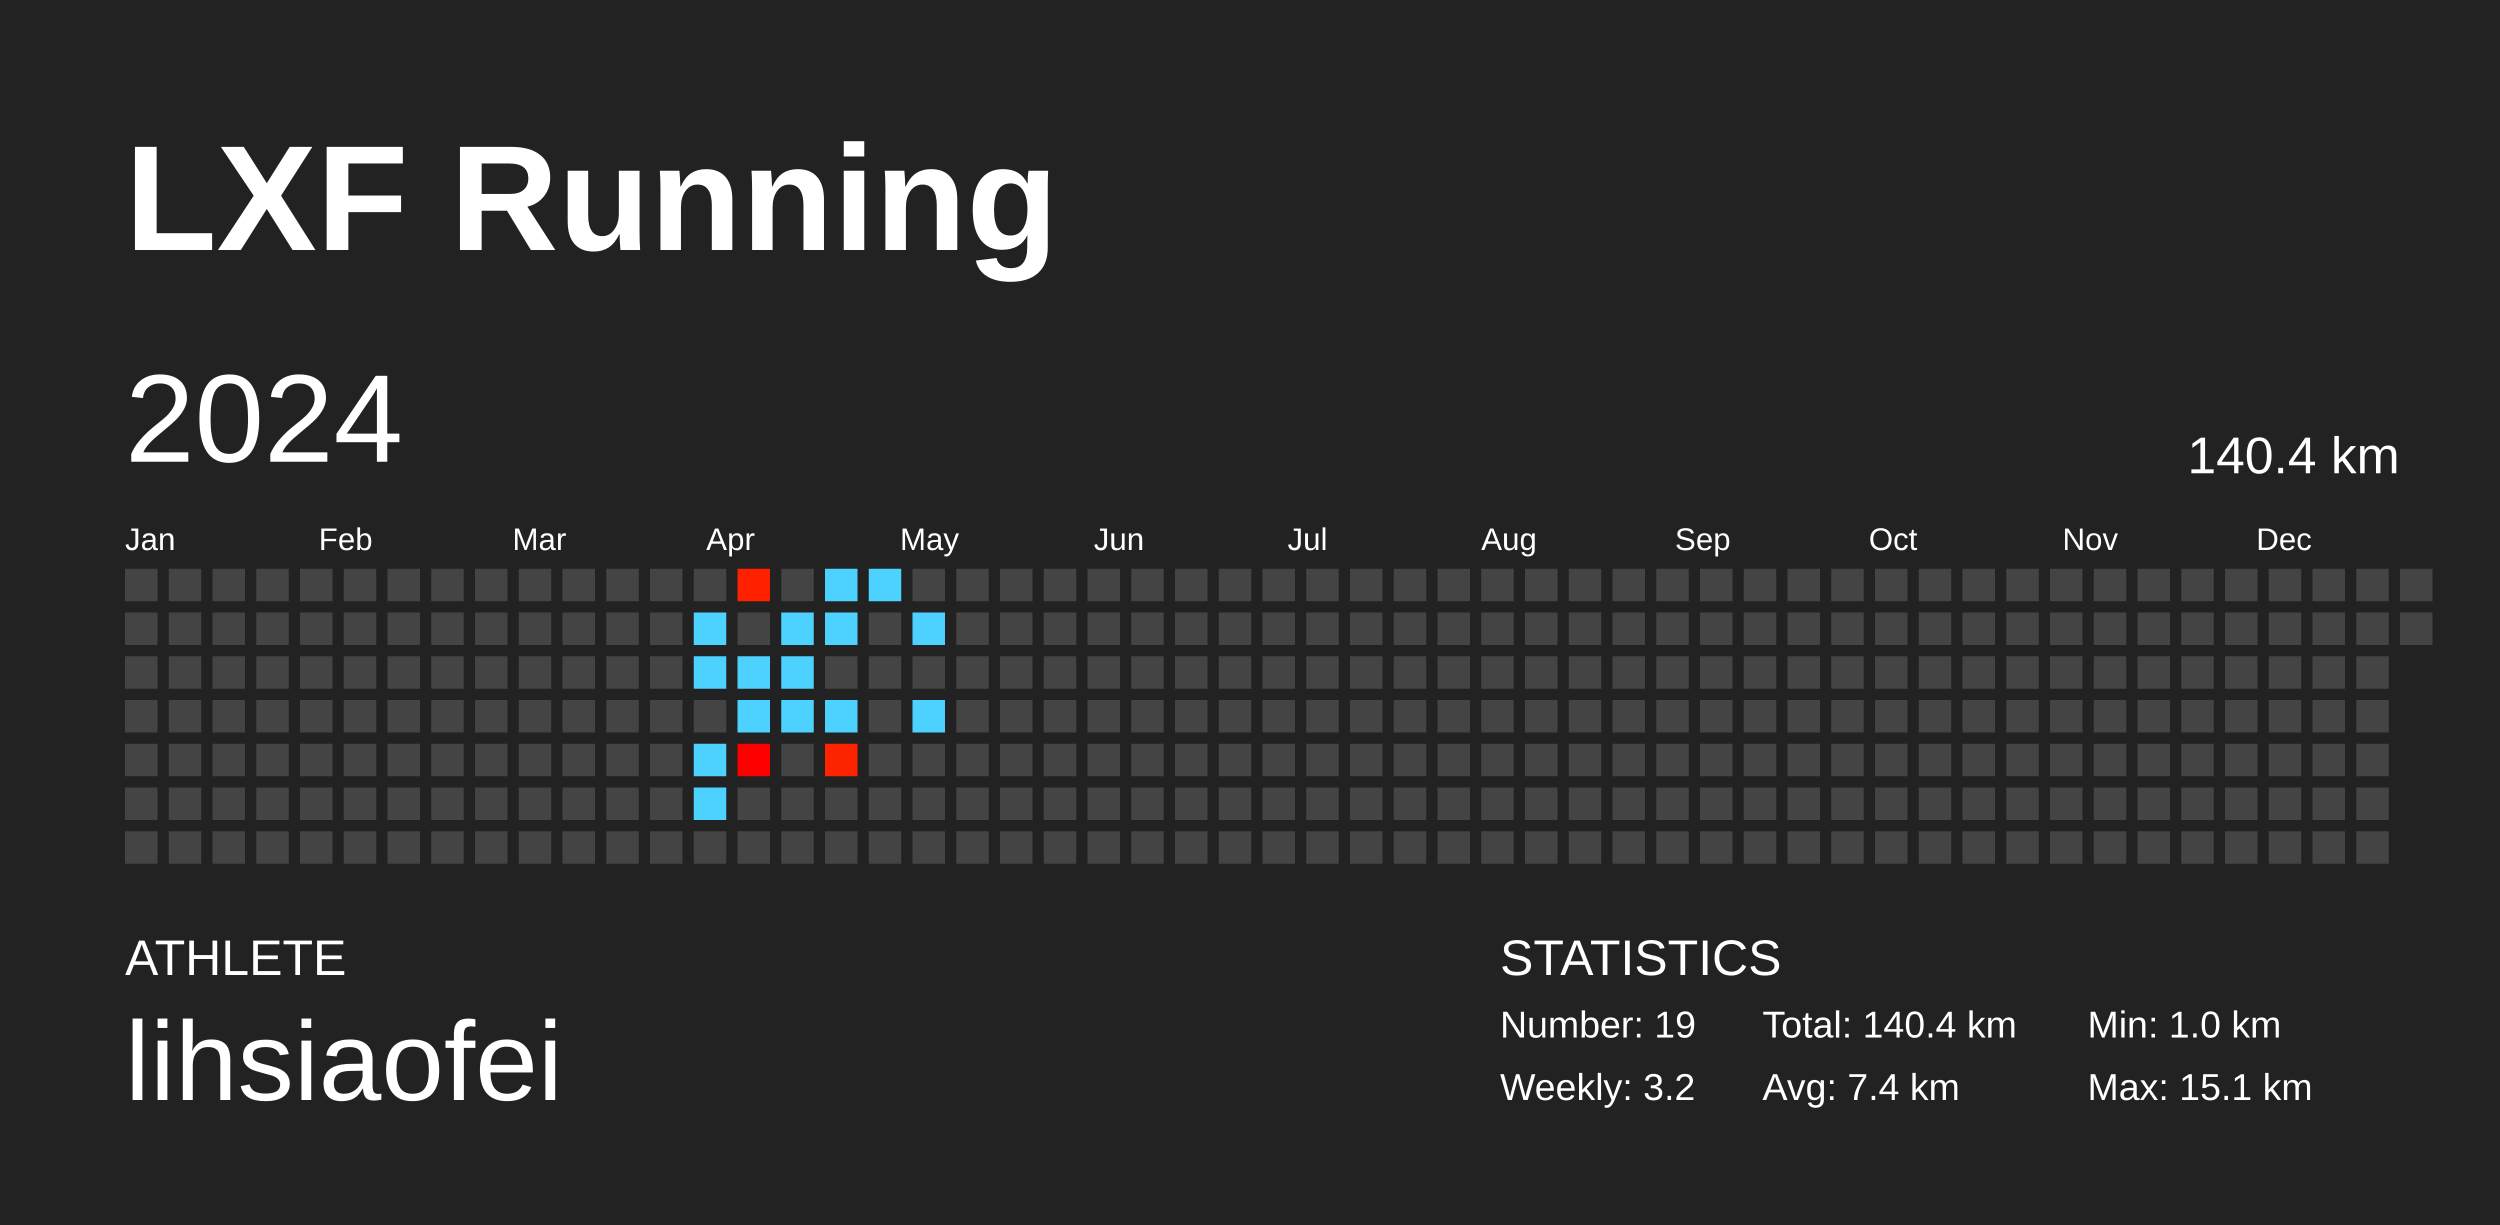
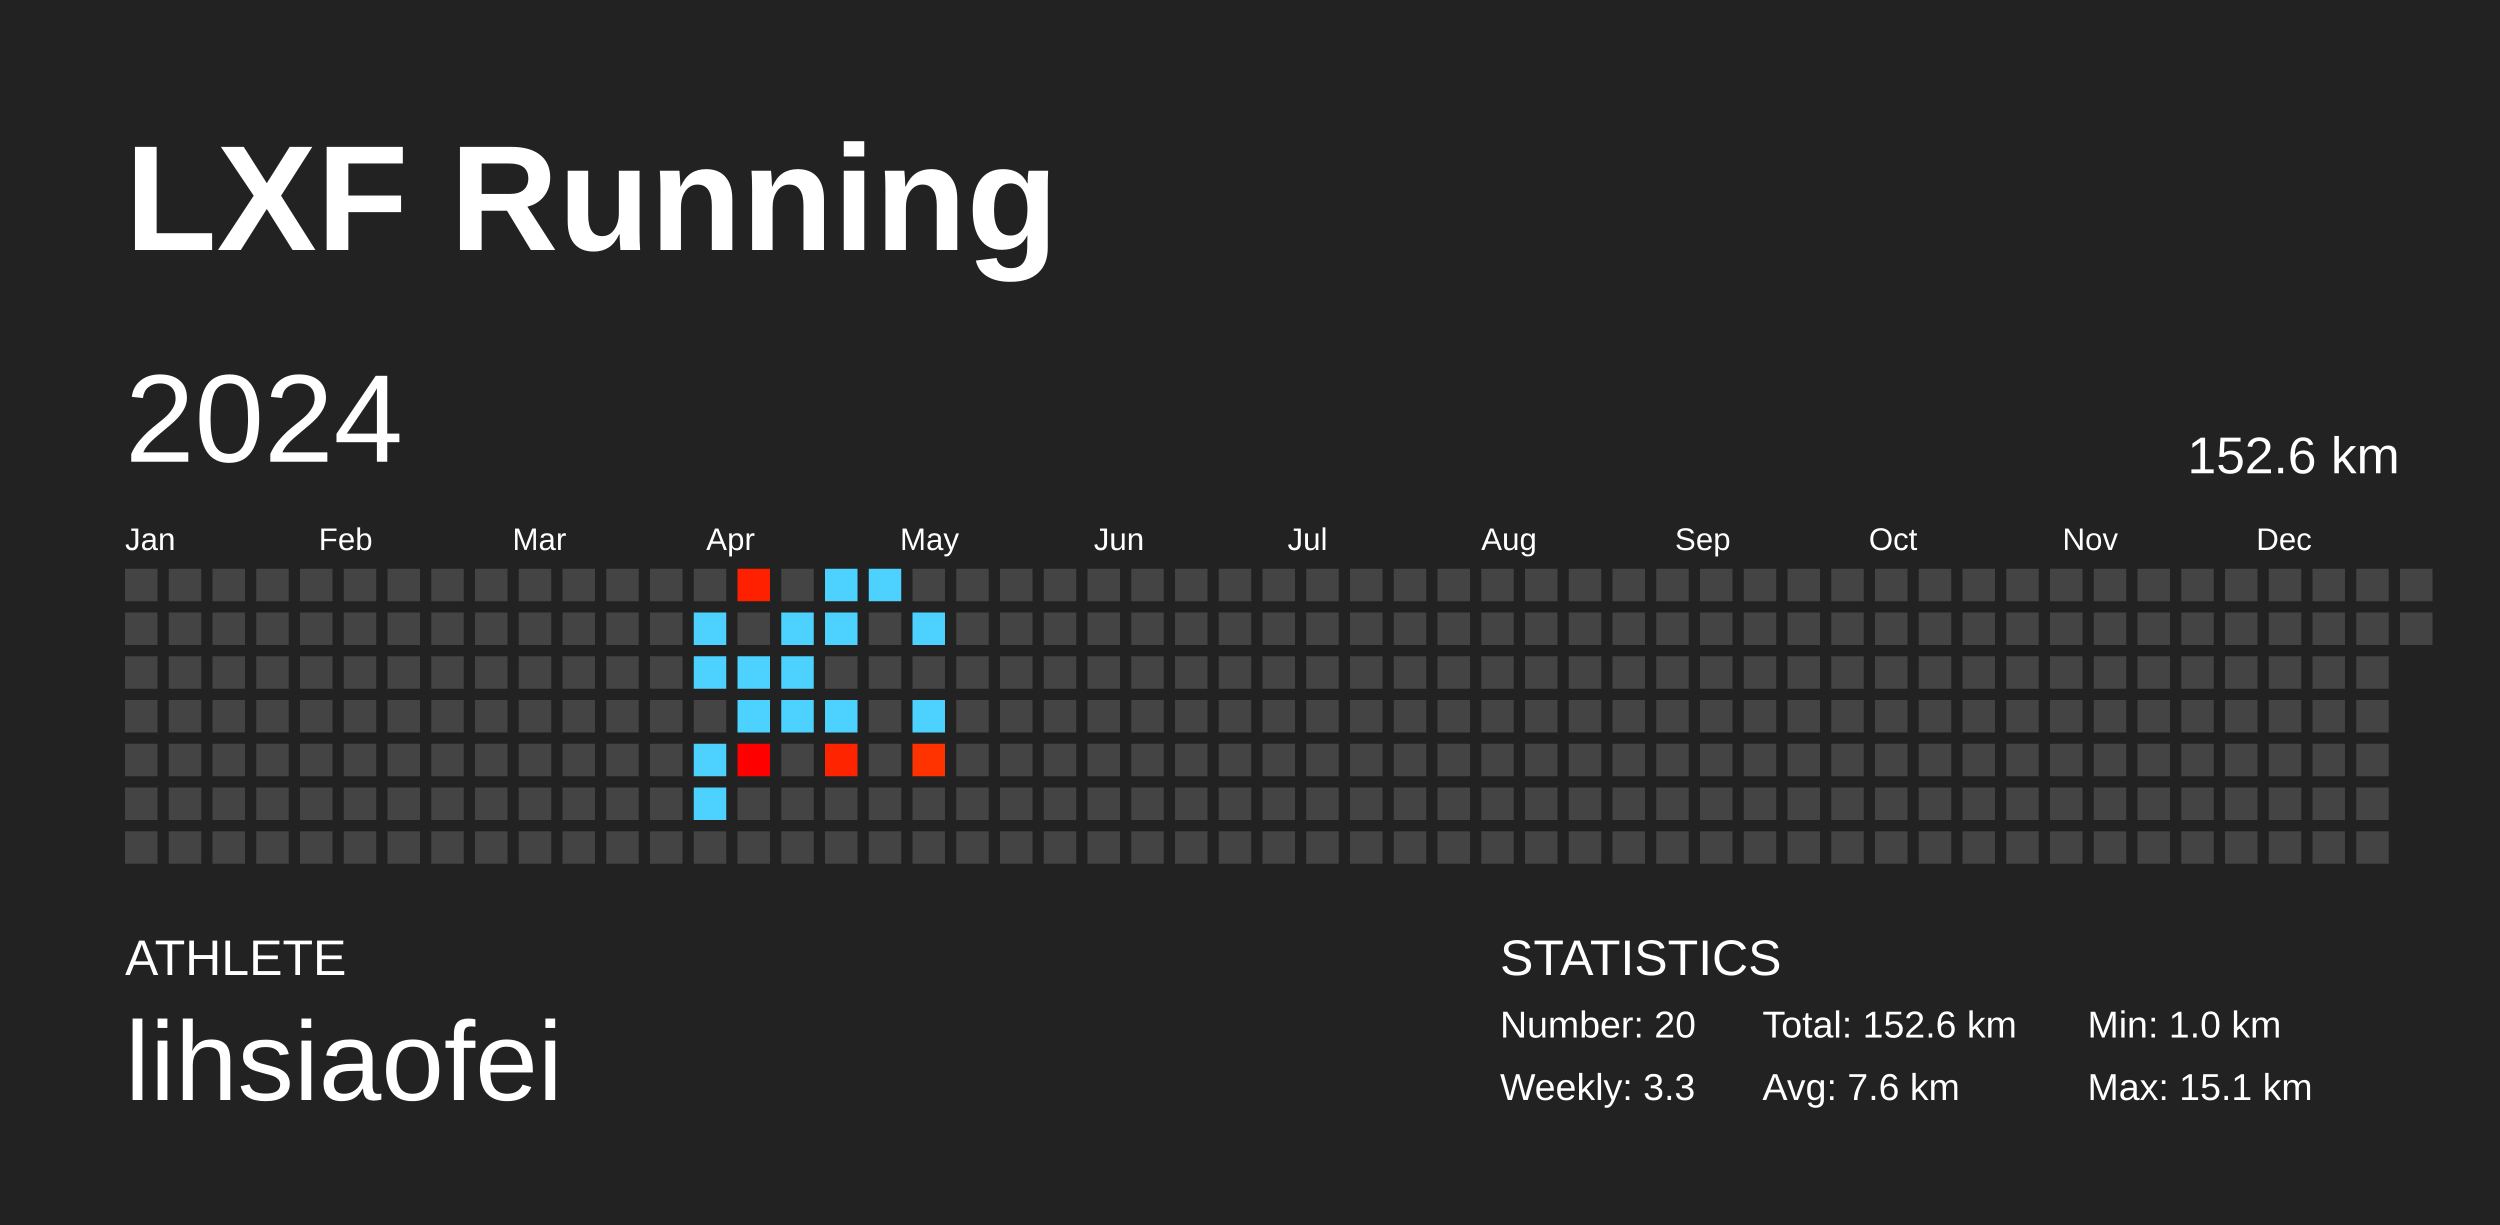
<svg xmlns="http://www.w3.org/2000/svg" baseProfile="full" height="98mm" version="1.1" viewBox="0,0,200,98" width="200mm">
  <defs />
  <rect fill="#222222" height="98" width="200" x="0" y="0" />
  <text fill="#FFFFFF" style="font-size:12px; font-family:Arial; font-weight:bold;" x="10" y="20">LXF Running</text>
  <text fill="#FFFFFF" style="font-size:4px; font-family:Arial" x="10" y="78">ATHLETE</text>
  <text fill="#FFFFFF" style="font-size:9px; font-family:Arial" x="10" y="88">lihsiaofei</text>
  <text fill="#FFFFFF" style="font-size:4px; font-family:Arial" x="120" y="78">STATISTICS</text>
-   <text fill="#FFFFFF" style="font-size:3px; font-family:Arial" x="120" y="83">Number: 19</text>
-   <text fill="#FFFFFF" style="font-size:3px; font-family:Arial" x="120" y="88">Weekly: 3.2</text>
-   <text fill="#FFFFFF" style="font-size:3px; font-family:Arial" x="141" y="83">Total: 140.4 km</text>
-   <text fill="#FFFFFF" style="font-size:3px; font-family:Arial" x="141" y="88">Avg: 7.4 km</text>
+   <text fill="#FFFFFF" style="font-size:3px; font-family:Arial" x="120" y="83">Number: 20</text>
+   <text fill="#FFFFFF" style="font-size:3px; font-family:Arial" x="120" y="88">Weekly: 3.3</text>
+   <text fill="#FFFFFF" style="font-size:3px; font-family:Arial" x="141" y="83">Total: 152.6 km</text>
+   <text fill="#FFFFFF" style="font-size:3px; font-family:Arial" x="141" y="88">Avg: 7.6 km</text>
  <text fill="#FFFFFF" style="font-size:3px; font-family:Arial" x="167" y="83">Min: 1.0 km</text>
  <text fill="#FFFFFF" style="font-size:3px; font-family:Arial" x="167" y="88">Max: 15.1 km</text>
  <text dominant-baseline="hanging" fill="#FFFFFF" style="font-size:10.0px; font-family:Arial;" x="10" y="30">2024</text>
-   <text dominant-baseline="hanging" fill="#FFFFFF" style="font-size:4.125px; font-family:Arial;" x="175" y="35">140.4 km</text>
+   <text dominant-baseline="hanging" fill="#FFFFFF" style="font-size:4.125px; font-family:Arial;" x="175" y="35">152.6 km</text>
  <text fill="#FFFFFF" style="font-size:2.5px; font-family:Arial" x="10.0" y="44">Jan</text>
  <text fill="#FFFFFF" style="font-size:2.5px; font-family:Arial" x="25.5" y="44">Feb</text>
  <text fill="#FFFFFF" style="font-size:2.5px; font-family:Arial" x="41.0" y="44">Mar</text>
  <text fill="#FFFFFF" style="font-size:2.5px; font-family:Arial" x="56.5" y="44">Apr</text>
  <text fill="#FFFFFF" style="font-size:2.5px; font-family:Arial" x="72.0" y="44">May</text>
  <text fill="#FFFFFF" style="font-size:2.5px; font-family:Arial" x="87.5" y="44">Jun</text>
  <text fill="#FFFFFF" style="font-size:2.5px; font-family:Arial" x="103.0" y="44">Jul</text>
  <text fill="#FFFFFF" style="font-size:2.5px; font-family:Arial" x="118.5" y="44">Aug</text>
  <text fill="#FFFFFF" style="font-size:2.5px; font-family:Arial" x="134.0" y="44">Sep</text>
  <text fill="#FFFFFF" style="font-size:2.5px; font-family:Arial" x="149.5" y="44">Oct</text>
  <text fill="#FFFFFF" style="font-size:2.5px; font-family:Arial" x="165.0" y="44">Nov</text>
  <text fill="#FFFFFF" style="font-size:2.5px; font-family:Arial" x="180.5" y="44">Dec</text>
  <rect fill="#444444" height="2.6" width="2.6" x="10.0" y="45.5" />
  <rect fill="#444444" height="2.6" width="2.6" x="10.0" y="49.0" />
  <rect fill="#444444" height="2.6" width="2.6" x="10.0" y="52.5" />
  <rect fill="#444444" height="2.6" width="2.6" x="10.0" y="56.0" />
  <rect fill="#444444" height="2.6" width="2.6" x="10.0" y="59.5" />
  <rect fill="#444444" height="2.6" width="2.6" x="10.0" y="63.0" />
  <rect fill="#444444" height="2.6" width="2.6" x="10.0" y="66.5" />
  <rect fill="#444444" height="2.6" width="2.6" x="13.5" y="45.5" />
  <rect fill="#444444" height="2.6" width="2.6" x="13.5" y="49.0" />
  <rect fill="#444444" height="2.6" width="2.6" x="13.5" y="52.5" />
  <rect fill="#444444" height="2.6" width="2.6" x="13.5" y="56.0" />
  <rect fill="#444444" height="2.6" width="2.6" x="13.5" y="59.5" />
  <rect fill="#444444" height="2.6" width="2.6" x="13.5" y="63.0" />
  <rect fill="#444444" height="2.6" width="2.6" x="13.5" y="66.5" />
  <rect fill="#444444" height="2.6" width="2.6" x="17.0" y="45.5" />
  <rect fill="#444444" height="2.6" width="2.6" x="17.0" y="49.0" />
  <rect fill="#444444" height="2.6" width="2.6" x="17.0" y="52.5" />
  <rect fill="#444444" height="2.6" width="2.6" x="17.0" y="56.0" />
  <rect fill="#444444" height="2.6" width="2.6" x="17.0" y="59.5" />
  <rect fill="#444444" height="2.6" width="2.6" x="17.0" y="63.0" />
  <rect fill="#444444" height="2.6" width="2.6" x="17.0" y="66.5" />
  <rect fill="#444444" height="2.6" width="2.6" x="20.5" y="45.5" />
  <rect fill="#444444" height="2.6" width="2.6" x="20.5" y="49.0" />
  <rect fill="#444444" height="2.6" width="2.6" x="20.5" y="52.5" />
  <rect fill="#444444" height="2.6" width="2.6" x="20.5" y="56.0" />
  <rect fill="#444444" height="2.6" width="2.6" x="20.5" y="59.5" />
  <rect fill="#444444" height="2.6" width="2.6" x="20.5" y="63.0" />
  <rect fill="#444444" height="2.6" width="2.6" x="20.5" y="66.5" />
  <rect fill="#444444" height="2.6" width="2.6" x="24.0" y="45.5" />
  <rect fill="#444444" height="2.6" width="2.6" x="24.0" y="49.0" />
  <rect fill="#444444" height="2.6" width="2.6" x="24.0" y="52.5" />
  <rect fill="#444444" height="2.6" width="2.6" x="24.0" y="56.0" />
  <rect fill="#444444" height="2.6" width="2.6" x="24.0" y="59.5" />
  <rect fill="#444444" height="2.6" width="2.6" x="24.0" y="63.0" />
  <rect fill="#444444" height="2.6" width="2.6" x="24.0" y="66.5" />
  <rect fill="#444444" height="2.6" width="2.6" x="27.5" y="45.5" />
  <rect fill="#444444" height="2.6" width="2.6" x="27.5" y="49.0" />
  <rect fill="#444444" height="2.6" width="2.6" x="27.5" y="52.5" />
  <rect fill="#444444" height="2.6" width="2.6" x="27.5" y="56.0" />
  <rect fill="#444444" height="2.6" width="2.6" x="27.5" y="59.5" />
  <rect fill="#444444" height="2.6" width="2.6" x="27.5" y="63.0" />
  <rect fill="#444444" height="2.6" width="2.6" x="27.5" y="66.5" />
  <rect fill="#444444" height="2.6" width="2.6" x="31.0" y="45.5" />
  <rect fill="#444444" height="2.6" width="2.6" x="31.0" y="49.0" />
  <rect fill="#444444" height="2.6" width="2.6" x="31.0" y="52.5" />
  <rect fill="#444444" height="2.6" width="2.6" x="31.0" y="56.0" />
  <rect fill="#444444" height="2.6" width="2.6" x="31.0" y="59.5" />
  <rect fill="#444444" height="2.6" width="2.6" x="31.0" y="63.0" />
  <rect fill="#444444" height="2.6" width="2.6" x="31.0" y="66.5" />
  <rect fill="#444444" height="2.6" width="2.6" x="34.5" y="45.5" />
  <rect fill="#444444" height="2.6" width="2.6" x="34.5" y="49.0" />
  <rect fill="#444444" height="2.6" width="2.6" x="34.5" y="52.5" />
  <rect fill="#444444" height="2.6" width="2.6" x="34.5" y="56.0" />
  <rect fill="#444444" height="2.6" width="2.6" x="34.5" y="59.5" />
  <rect fill="#444444" height="2.6" width="2.6" x="34.5" y="63.0" />
  <rect fill="#444444" height="2.6" width="2.6" x="34.5" y="66.5" />
  <rect fill="#444444" height="2.6" width="2.6" x="38.0" y="45.5" />
  <rect fill="#444444" height="2.6" width="2.6" x="38.0" y="49.0" />
  <rect fill="#444444" height="2.6" width="2.6" x="38.0" y="52.5" />
  <rect fill="#444444" height="2.6" width="2.6" x="38.0" y="56.0" />
  <rect fill="#444444" height="2.6" width="2.6" x="38.0" y="59.5" />
  <rect fill="#444444" height="2.6" width="2.6" x="38.0" y="63.0" />
  <rect fill="#444444" height="2.6" width="2.6" x="38.0" y="66.5" />
  <rect fill="#444444" height="2.6" width="2.6" x="41.5" y="45.5" />
  <rect fill="#444444" height="2.6" width="2.6" x="41.5" y="49.0" />
  <rect fill="#444444" height="2.6" width="2.6" x="41.5" y="52.5" />
  <rect fill="#444444" height="2.6" width="2.6" x="41.5" y="56.0" />
  <rect fill="#444444" height="2.6" width="2.6" x="41.5" y="59.5" />
  <rect fill="#444444" height="2.6" width="2.6" x="41.5" y="63.0" />
  <rect fill="#444444" height="2.6" width="2.6" x="41.5" y="66.5" />
  <rect fill="#444444" height="2.6" width="2.6" x="45.0" y="45.5" />
  <rect fill="#444444" height="2.6" width="2.6" x="45.0" y="49.0" />
  <rect fill="#444444" height="2.6" width="2.6" x="45.0" y="52.5" />
  <rect fill="#444444" height="2.6" width="2.6" x="45.0" y="56.0" />
  <rect fill="#444444" height="2.6" width="2.6" x="45.0" y="59.5" />
  <rect fill="#444444" height="2.6" width="2.6" x="45.0" y="63.0" />
  <rect fill="#444444" height="2.6" width="2.6" x="45.0" y="66.5" />
  <rect fill="#444444" height="2.6" width="2.6" x="48.5" y="45.5" />
  <rect fill="#444444" height="2.6" width="2.6" x="48.5" y="49.0" />
  <rect fill="#444444" height="2.6" width="2.6" x="48.5" y="52.5" />
  <rect fill="#444444" height="2.6" width="2.6" x="48.5" y="56.0" />
  <rect fill="#444444" height="2.6" width="2.6" x="48.5" y="59.5" />
  <rect fill="#444444" height="2.6" width="2.6" x="48.5" y="63.0" />
  <rect fill="#444444" height="2.6" width="2.6" x="48.5" y="66.5" />
  <rect fill="#444444" height="2.6" width="2.6" x="52.0" y="45.5" />
  <rect fill="#444444" height="2.6" width="2.6" x="52.0" y="49.0" />
  <rect fill="#444444" height="2.6" width="2.6" x="52.0" y="52.5" />
  <rect fill="#444444" height="2.6" width="2.6" x="52.0" y="56.0" />
  <rect fill="#444444" height="2.6" width="2.6" x="52.0" y="59.5" />
  <rect fill="#444444" height="2.6" width="2.6" x="52.0" y="63.0" />
  <rect fill="#444444" height="2.6" width="2.6" x="52.0" y="66.5" />
  <rect fill="#444444" height="2.6" width="2.6" x="55.5" y="45.5" />
  <rect fill="#4dd2ff" height="2.6" width="2.6" x="55.5" y="49.0" />
  <rect fill="#4dd2ff" height="2.6" width="2.6" x="55.5" y="52.5" />
  <rect fill="#444444" height="2.6" width="2.6" x="55.5" y="56.0" />
  <rect fill="#4dd2ff" height="2.6" width="2.6" x="55.5" y="59.5" />
  <rect fill="#4dd2ff" height="2.6" width="2.6" x="55.5" y="63.0" />
  <rect fill="#444444" height="2.6" width="2.6" x="55.5" y="66.5" />
  <rect fill="#ff2000" height="2.6" width="2.6" x="59.0" y="45.5" />
  <rect fill="#444444" height="2.6" width="2.6" x="59.0" y="49.0" />
  <rect fill="#4dd2ff" height="2.6" width="2.6" x="59.0" y="52.5" />
  <rect fill="#4dd2ff" height="2.6" width="2.6" x="59.0" y="56.0" />
  <rect fill="#ff0000" height="2.6" width="2.6" x="59.0" y="59.5" />
  <rect fill="#444444" height="2.6" width="2.6" x="59.0" y="63.0" />
  <rect fill="#444444" height="2.6" width="2.6" x="59.0" y="66.5" />
  <rect fill="#444444" height="2.6" width="2.6" x="62.5" y="45.5" />
  <rect fill="#4dd2ff" height="2.6" width="2.6" x="62.5" y="49.0" />
  <rect fill="#4dd2ff" height="2.6" width="2.6" x="62.5" y="52.5" />
  <rect fill="#4dd2ff" height="2.6" width="2.6" x="62.5" y="56.0" />
  <rect fill="#444444" height="2.6" width="2.6" x="62.5" y="59.5" />
  <rect fill="#444444" height="2.6" width="2.6" x="62.5" y="63.0" />
  <rect fill="#444444" height="2.6" width="2.6" x="62.5" y="66.5" />
  <rect fill="#4dd2ff" height="2.6" width="2.6" x="66.0" y="45.5" />
  <rect fill="#4dd2ff" height="2.6" width="2.6" x="66.0" y="49.0" />
  <rect fill="#444444" height="2.6" width="2.6" x="66.0" y="52.5" />
  <rect fill="#4dd2ff" height="2.6" width="2.6" x="66.0" y="56.0" />
  <rect fill="#ff2400" height="2.6" width="2.6" x="66.0" y="59.5" />
  <rect fill="#444444" height="2.6" width="2.6" x="66.0" y="63.0" />
  <rect fill="#444444" height="2.6" width="2.6" x="66.0" y="66.5" />
  <rect fill="#4dd2ff" height="2.6" width="2.6" x="69.5" y="45.5" />
  <rect fill="#444444" height="2.6" width="2.6" x="69.5" y="49.0" />
  <rect fill="#444444" height="2.6" width="2.6" x="69.5" y="52.5" />
  <rect fill="#444444" height="2.6" width="2.6" x="69.5" y="56.0" />
  <rect fill="#444444" height="2.6" width="2.6" x="69.5" y="59.5" />
  <rect fill="#444444" height="2.6" width="2.6" x="69.5" y="63.0" />
  <rect fill="#444444" height="2.6" width="2.6" x="69.5" y="66.5" />
  <rect fill="#444444" height="2.6" width="2.6" x="73.0" y="45.5" />
  <rect fill="#4dd2ff" height="2.6" width="2.6" x="73.0" y="49.0" />
  <rect fill="#444444" height="2.6" width="2.6" x="73.0" y="52.5" />
  <rect fill="#4dd2ff" height="2.6" width="2.6" x="73.0" y="56.0" />
-   <rect fill="#444444" height="2.6" width="2.6" x="73.0" y="59.5" />
+   <rect fill="#ff3300" height="2.6" width="2.6" x="73.0" y="59.5" />
  <rect fill="#444444" height="2.6" width="2.6" x="73.0" y="63.0" />
  <rect fill="#444444" height="2.6" width="2.6" x="73.0" y="66.5" />
  <rect fill="#444444" height="2.6" width="2.6" x="76.5" y="45.5" />
  <rect fill="#444444" height="2.6" width="2.6" x="76.5" y="49.0" />
  <rect fill="#444444" height="2.6" width="2.6" x="76.5" y="52.5" />
  <rect fill="#444444" height="2.6" width="2.6" x="76.5" y="56.0" />
  <rect fill="#444444" height="2.6" width="2.6" x="76.5" y="59.5" />
  <rect fill="#444444" height="2.6" width="2.6" x="76.5" y="63.0" />
  <rect fill="#444444" height="2.6" width="2.6" x="76.5" y="66.5" />
  <rect fill="#444444" height="2.6" width="2.6" x="80.0" y="45.5" />
  <rect fill="#444444" height="2.6" width="2.6" x="80.0" y="49.0" />
  <rect fill="#444444" height="2.6" width="2.6" x="80.0" y="52.5" />
  <rect fill="#444444" height="2.6" width="2.6" x="80.0" y="56.0" />
  <rect fill="#444444" height="2.6" width="2.6" x="80.0" y="59.5" />
  <rect fill="#444444" height="2.6" width="2.6" x="80.0" y="63.0" />
  <rect fill="#444444" height="2.6" width="2.6" x="80.0" y="66.5" />
  <rect fill="#444444" height="2.6" width="2.6" x="83.5" y="45.5" />
  <rect fill="#444444" height="2.6" width="2.6" x="83.5" y="49.0" />
  <rect fill="#444444" height="2.6" width="2.6" x="83.5" y="52.5" />
  <rect fill="#444444" height="2.6" width="2.6" x="83.5" y="56.0" />
  <rect fill="#444444" height="2.6" width="2.6" x="83.5" y="59.5" />
  <rect fill="#444444" height="2.6" width="2.6" x="83.5" y="63.0" />
  <rect fill="#444444" height="2.6" width="2.6" x="83.5" y="66.5" />
  <rect fill="#444444" height="2.6" width="2.6" x="87.0" y="45.5" />
  <rect fill="#444444" height="2.6" width="2.6" x="87.0" y="49.0" />
  <rect fill="#444444" height="2.6" width="2.6" x="87.0" y="52.5" />
  <rect fill="#444444" height="2.6" width="2.6" x="87.0" y="56.0" />
  <rect fill="#444444" height="2.6" width="2.6" x="87.0" y="59.5" />
  <rect fill="#444444" height="2.6" width="2.6" x="87.0" y="63.0" />
  <rect fill="#444444" height="2.6" width="2.6" x="87.0" y="66.5" />
  <rect fill="#444444" height="2.6" width="2.6" x="90.5" y="45.5" />
  <rect fill="#444444" height="2.6" width="2.6" x="90.5" y="49.0" />
  <rect fill="#444444" height="2.6" width="2.6" x="90.5" y="52.5" />
  <rect fill="#444444" height="2.6" width="2.6" x="90.5" y="56.0" />
  <rect fill="#444444" height="2.6" width="2.6" x="90.5" y="59.5" />
  <rect fill="#444444" height="2.6" width="2.6" x="90.5" y="63.0" />
  <rect fill="#444444" height="2.6" width="2.6" x="90.5" y="66.5" />
  <rect fill="#444444" height="2.6" width="2.6" x="94.0" y="45.5" />
  <rect fill="#444444" height="2.6" width="2.6" x="94.0" y="49.0" />
  <rect fill="#444444" height="2.6" width="2.6" x="94.0" y="52.5" />
  <rect fill="#444444" height="2.6" width="2.6" x="94.0" y="56.0" />
  <rect fill="#444444" height="2.6" width="2.6" x="94.0" y="59.5" />
  <rect fill="#444444" height="2.6" width="2.6" x="94.0" y="63.0" />
  <rect fill="#444444" height="2.6" width="2.6" x="94.0" y="66.5" />
  <rect fill="#444444" height="2.6" width="2.6" x="97.5" y="45.5" />
  <rect fill="#444444" height="2.6" width="2.6" x="97.5" y="49.0" />
  <rect fill="#444444" height="2.6" width="2.6" x="97.5" y="52.5" />
  <rect fill="#444444" height="2.6" width="2.6" x="97.5" y="56.0" />
  <rect fill="#444444" height="2.6" width="2.6" x="97.5" y="59.5" />
  <rect fill="#444444" height="2.6" width="2.6" x="97.5" y="63.0" />
  <rect fill="#444444" height="2.6" width="2.6" x="97.5" y="66.5" />
  <rect fill="#444444" height="2.6" width="2.6" x="101.0" y="45.5" />
  <rect fill="#444444" height="2.6" width="2.6" x="101.0" y="49.0" />
  <rect fill="#444444" height="2.6" width="2.6" x="101.0" y="52.5" />
  <rect fill="#444444" height="2.6" width="2.6" x="101.0" y="56.0" />
  <rect fill="#444444" height="2.6" width="2.6" x="101.0" y="59.5" />
  <rect fill="#444444" height="2.6" width="2.6" x="101.0" y="63.0" />
  <rect fill="#444444" height="2.6" width="2.6" x="101.0" y="66.5" />
  <rect fill="#444444" height="2.6" width="2.6" x="104.5" y="45.5" />
  <rect fill="#444444" height="2.6" width="2.6" x="104.5" y="49.0" />
  <rect fill="#444444" height="2.6" width="2.6" x="104.5" y="52.5" />
  <rect fill="#444444" height="2.6" width="2.6" x="104.5" y="56.0" />
  <rect fill="#444444" height="2.6" width="2.6" x="104.5" y="59.5" />
  <rect fill="#444444" height="2.6" width="2.6" x="104.5" y="63.0" />
  <rect fill="#444444" height="2.6" width="2.6" x="104.5" y="66.5" />
  <rect fill="#444444" height="2.6" width="2.6" x="108.0" y="45.5" />
  <rect fill="#444444" height="2.6" width="2.6" x="108.0" y="49.0" />
  <rect fill="#444444" height="2.6" width="2.6" x="108.0" y="52.5" />
  <rect fill="#444444" height="2.6" width="2.6" x="108.0" y="56.0" />
  <rect fill="#444444" height="2.6" width="2.6" x="108.0" y="59.5" />
  <rect fill="#444444" height="2.6" width="2.6" x="108.0" y="63.0" />
  <rect fill="#444444" height="2.6" width="2.6" x="108.0" y="66.5" />
  <rect fill="#444444" height="2.6" width="2.6" x="111.5" y="45.5" />
  <rect fill="#444444" height="2.6" width="2.6" x="111.5" y="49.0" />
  <rect fill="#444444" height="2.6" width="2.6" x="111.5" y="52.5" />
  <rect fill="#444444" height="2.6" width="2.6" x="111.5" y="56.0" />
  <rect fill="#444444" height="2.6" width="2.6" x="111.5" y="59.5" />
  <rect fill="#444444" height="2.6" width="2.6" x="111.5" y="63.0" />
  <rect fill="#444444" height="2.6" width="2.6" x="111.5" y="66.5" />
  <rect fill="#444444" height="2.6" width="2.6" x="115.0" y="45.5" />
  <rect fill="#444444" height="2.6" width="2.6" x="115.0" y="49.0" />
  <rect fill="#444444" height="2.6" width="2.6" x="115.0" y="52.5" />
  <rect fill="#444444" height="2.6" width="2.6" x="115.0" y="56.0" />
  <rect fill="#444444" height="2.6" width="2.6" x="115.0" y="59.5" />
  <rect fill="#444444" height="2.6" width="2.6" x="115.0" y="63.0" />
  <rect fill="#444444" height="2.6" width="2.6" x="115.0" y="66.5" />
  <rect fill="#444444" height="2.6" width="2.6" x="118.5" y="45.5" />
  <rect fill="#444444" height="2.6" width="2.6" x="118.5" y="49.0" />
  <rect fill="#444444" height="2.6" width="2.6" x="118.5" y="52.5" />
  <rect fill="#444444" height="2.6" width="2.6" x="118.5" y="56.0" />
  <rect fill="#444444" height="2.6" width="2.6" x="118.5" y="59.5" />
  <rect fill="#444444" height="2.6" width="2.6" x="118.5" y="63.0" />
  <rect fill="#444444" height="2.6" width="2.6" x="118.5" y="66.5" />
  <rect fill="#444444" height="2.6" width="2.6" x="122.0" y="45.5" />
  <rect fill="#444444" height="2.6" width="2.6" x="122.0" y="49.0" />
  <rect fill="#444444" height="2.6" width="2.6" x="122.0" y="52.5" />
  <rect fill="#444444" height="2.6" width="2.6" x="122.0" y="56.0" />
  <rect fill="#444444" height="2.6" width="2.6" x="122.0" y="59.5" />
  <rect fill="#444444" height="2.6" width="2.6" x="122.0" y="63.0" />
  <rect fill="#444444" height="2.6" width="2.6" x="122.0" y="66.5" />
  <rect fill="#444444" height="2.6" width="2.6" x="125.5" y="45.5" />
  <rect fill="#444444" height="2.6" width="2.6" x="125.5" y="49.0" />
  <rect fill="#444444" height="2.6" width="2.6" x="125.5" y="52.5" />
  <rect fill="#444444" height="2.6" width="2.6" x="125.5" y="56.0" />
  <rect fill="#444444" height="2.6" width="2.6" x="125.5" y="59.5" />
  <rect fill="#444444" height="2.6" width="2.6" x="125.5" y="63.0" />
  <rect fill="#444444" height="2.6" width="2.6" x="125.5" y="66.5" />
  <rect fill="#444444" height="2.6" width="2.6" x="129.0" y="45.5" />
  <rect fill="#444444" height="2.6" width="2.6" x="129.0" y="49.0" />
  <rect fill="#444444" height="2.6" width="2.6" x="129.0" y="52.5" />
  <rect fill="#444444" height="2.6" width="2.6" x="129.0" y="56.0" />
  <rect fill="#444444" height="2.6" width="2.6" x="129.0" y="59.5" />
  <rect fill="#444444" height="2.6" width="2.6" x="129.0" y="63.0" />
  <rect fill="#444444" height="2.6" width="2.6" x="129.0" y="66.5" />
  <rect fill="#444444" height="2.6" width="2.6" x="132.5" y="45.5" />
  <rect fill="#444444" height="2.6" width="2.6" x="132.5" y="49.0" />
  <rect fill="#444444" height="2.6" width="2.6" x="132.5" y="52.5" />
  <rect fill="#444444" height="2.6" width="2.6" x="132.5" y="56.0" />
  <rect fill="#444444" height="2.6" width="2.6" x="132.5" y="59.5" />
  <rect fill="#444444" height="2.6" width="2.6" x="132.5" y="63.0" />
  <rect fill="#444444" height="2.6" width="2.6" x="132.5" y="66.5" />
  <rect fill="#444444" height="2.6" width="2.6" x="136.0" y="45.5" />
  <rect fill="#444444" height="2.6" width="2.6" x="136.0" y="49.0" />
  <rect fill="#444444" height="2.6" width="2.6" x="136.0" y="52.5" />
  <rect fill="#444444" height="2.6" width="2.6" x="136.0" y="56.0" />
  <rect fill="#444444" height="2.6" width="2.6" x="136.0" y="59.5" />
  <rect fill="#444444" height="2.6" width="2.6" x="136.0" y="63.0" />
  <rect fill="#444444" height="2.6" width="2.6" x="136.0" y="66.5" />
  <rect fill="#444444" height="2.6" width="2.6" x="139.5" y="45.5" />
  <rect fill="#444444" height="2.6" width="2.6" x="139.5" y="49.0" />
  <rect fill="#444444" height="2.6" width="2.6" x="139.5" y="52.5" />
  <rect fill="#444444" height="2.6" width="2.6" x="139.5" y="56.0" />
  <rect fill="#444444" height="2.6" width="2.6" x="139.5" y="59.5" />
  <rect fill="#444444" height="2.6" width="2.6" x="139.5" y="63.0" />
  <rect fill="#444444" height="2.6" width="2.6" x="139.5" y="66.5" />
  <rect fill="#444444" height="2.6" width="2.6" x="143.0" y="45.5" />
  <rect fill="#444444" height="2.6" width="2.6" x="143.0" y="49.0" />
  <rect fill="#444444" height="2.6" width="2.6" x="143.0" y="52.5" />
  <rect fill="#444444" height="2.6" width="2.6" x="143.0" y="56.0" />
  <rect fill="#444444" height="2.6" width="2.6" x="143.0" y="59.5" />
  <rect fill="#444444" height="2.6" width="2.6" x="143.0" y="63.0" />
  <rect fill="#444444" height="2.6" width="2.6" x="143.0" y="66.5" />
  <rect fill="#444444" height="2.6" width="2.6" x="146.5" y="45.5" />
  <rect fill="#444444" height="2.6" width="2.6" x="146.5" y="49.0" />
  <rect fill="#444444" height="2.6" width="2.6" x="146.5" y="52.5" />
  <rect fill="#444444" height="2.6" width="2.6" x="146.5" y="56.0" />
  <rect fill="#444444" height="2.6" width="2.6" x="146.5" y="59.5" />
  <rect fill="#444444" height="2.6" width="2.6" x="146.5" y="63.0" />
  <rect fill="#444444" height="2.6" width="2.6" x="146.5" y="66.5" />
  <rect fill="#444444" height="2.6" width="2.6" x="150.0" y="45.5" />
  <rect fill="#444444" height="2.6" width="2.6" x="150.0" y="49.0" />
  <rect fill="#444444" height="2.6" width="2.6" x="150.0" y="52.5" />
  <rect fill="#444444" height="2.6" width="2.6" x="150.0" y="56.0" />
  <rect fill="#444444" height="2.6" width="2.6" x="150.0" y="59.5" />
  <rect fill="#444444" height="2.6" width="2.6" x="150.0" y="63.0" />
  <rect fill="#444444" height="2.6" width="2.6" x="150.0" y="66.5" />
  <rect fill="#444444" height="2.6" width="2.6" x="153.5" y="45.5" />
  <rect fill="#444444" height="2.6" width="2.6" x="153.5" y="49.0" />
  <rect fill="#444444" height="2.6" width="2.6" x="153.5" y="52.5" />
  <rect fill="#444444" height="2.6" width="2.6" x="153.5" y="56.0" />
  <rect fill="#444444" height="2.6" width="2.6" x="153.5" y="59.5" />
  <rect fill="#444444" height="2.6" width="2.6" x="153.5" y="63.0" />
  <rect fill="#444444" height="2.6" width="2.6" x="153.5" y="66.5" />
  <rect fill="#444444" height="2.6" width="2.6" x="157.0" y="45.5" />
  <rect fill="#444444" height="2.6" width="2.6" x="157.0" y="49.0" />
  <rect fill="#444444" height="2.6" width="2.6" x="157.0" y="52.5" />
  <rect fill="#444444" height="2.6" width="2.6" x="157.0" y="56.0" />
  <rect fill="#444444" height="2.6" width="2.6" x="157.0" y="59.5" />
  <rect fill="#444444" height="2.6" width="2.6" x="157.0" y="63.0" />
  <rect fill="#444444" height="2.6" width="2.6" x="157.0" y="66.5" />
  <rect fill="#444444" height="2.6" width="2.6" x="160.5" y="45.5" />
  <rect fill="#444444" height="2.6" width="2.6" x="160.5" y="49.0" />
  <rect fill="#444444" height="2.6" width="2.6" x="160.5" y="52.5" />
  <rect fill="#444444" height="2.6" width="2.6" x="160.5" y="56.0" />
  <rect fill="#444444" height="2.6" width="2.6" x="160.5" y="59.5" />
  <rect fill="#444444" height="2.6" width="2.6" x="160.5" y="63.0" />
  <rect fill="#444444" height="2.6" width="2.6" x="160.5" y="66.5" />
  <rect fill="#444444" height="2.6" width="2.6" x="164.0" y="45.5" />
  <rect fill="#444444" height="2.6" width="2.6" x="164.0" y="49.0" />
  <rect fill="#444444" height="2.6" width="2.6" x="164.0" y="52.5" />
  <rect fill="#444444" height="2.6" width="2.6" x="164.0" y="56.0" />
  <rect fill="#444444" height="2.6" width="2.6" x="164.0" y="59.5" />
  <rect fill="#444444" height="2.6" width="2.6" x="164.0" y="63.0" />
  <rect fill="#444444" height="2.6" width="2.6" x="164.0" y="66.5" />
  <rect fill="#444444" height="2.6" width="2.6" x="167.5" y="45.5" />
  <rect fill="#444444" height="2.6" width="2.6" x="167.5" y="49.0" />
  <rect fill="#444444" height="2.6" width="2.6" x="167.5" y="52.5" />
  <rect fill="#444444" height="2.6" width="2.6" x="167.5" y="56.0" />
  <rect fill="#444444" height="2.6" width="2.6" x="167.5" y="59.5" />
  <rect fill="#444444" height="2.6" width="2.6" x="167.5" y="63.0" />
  <rect fill="#444444" height="2.6" width="2.6" x="167.5" y="66.5" />
  <rect fill="#444444" height="2.6" width="2.6" x="171.0" y="45.5" />
  <rect fill="#444444" height="2.6" width="2.6" x="171.0" y="49.0" />
  <rect fill="#444444" height="2.6" width="2.6" x="171.0" y="52.5" />
  <rect fill="#444444" height="2.6" width="2.6" x="171.0" y="56.0" />
  <rect fill="#444444" height="2.6" width="2.6" x="171.0" y="59.5" />
  <rect fill="#444444" height="2.6" width="2.6" x="171.0" y="63.0" />
  <rect fill="#444444" height="2.6" width="2.6" x="171.0" y="66.5" />
  <rect fill="#444444" height="2.6" width="2.6" x="174.5" y="45.5" />
  <rect fill="#444444" height="2.6" width="2.6" x="174.5" y="49.0" />
  <rect fill="#444444" height="2.6" width="2.6" x="174.5" y="52.5" />
  <rect fill="#444444" height="2.6" width="2.6" x="174.5" y="56.0" />
  <rect fill="#444444" height="2.6" width="2.6" x="174.5" y="59.5" />
  <rect fill="#444444" height="2.6" width="2.6" x="174.5" y="63.0" />
  <rect fill="#444444" height="2.6" width="2.6" x="174.5" y="66.5" />
  <rect fill="#444444" height="2.6" width="2.6" x="178.0" y="45.5" />
  <rect fill="#444444" height="2.6" width="2.6" x="178.0" y="49.0" />
  <rect fill="#444444" height="2.6" width="2.6" x="178.0" y="52.5" />
  <rect fill="#444444" height="2.6" width="2.6" x="178.0" y="56.0" />
  <rect fill="#444444" height="2.6" width="2.6" x="178.0" y="59.5" />
  <rect fill="#444444" height="2.6" width="2.6" x="178.0" y="63.0" />
  <rect fill="#444444" height="2.6" width="2.6" x="178.0" y="66.5" />
  <rect fill="#444444" height="2.6" width="2.6" x="181.5" y="45.5" />
  <rect fill="#444444" height="2.6" width="2.6" x="181.5" y="49.0" />
  <rect fill="#444444" height="2.6" width="2.6" x="181.5" y="52.5" />
  <rect fill="#444444" height="2.6" width="2.6" x="181.5" y="56.0" />
  <rect fill="#444444" height="2.6" width="2.6" x="181.5" y="59.5" />
  <rect fill="#444444" height="2.6" width="2.6" x="181.5" y="63.0" />
  <rect fill="#444444" height="2.6" width="2.6" x="181.5" y="66.5" />
  <rect fill="#444444" height="2.6" width="2.6" x="185.0" y="45.5" />
  <rect fill="#444444" height="2.6" width="2.6" x="185.0" y="49.0" />
  <rect fill="#444444" height="2.6" width="2.6" x="185.0" y="52.5" />
  <rect fill="#444444" height="2.6" width="2.6" x="185.0" y="56.0" />
  <rect fill="#444444" height="2.6" width="2.6" x="185.0" y="59.5" />
  <rect fill="#444444" height="2.6" width="2.6" x="185.0" y="63.0" />
  <rect fill="#444444" height="2.6" width="2.6" x="185.0" y="66.5" />
  <rect fill="#444444" height="2.6" width="2.6" x="188.5" y="45.5" />
  <rect fill="#444444" height="2.6" width="2.6" x="188.5" y="49.0" />
  <rect fill="#444444" height="2.6" width="2.6" x="188.5" y="52.5" />
  <rect fill="#444444" height="2.6" width="2.6" x="188.5" y="56.0" />
  <rect fill="#444444" height="2.6" width="2.6" x="188.5" y="59.5" />
  <rect fill="#444444" height="2.6" width="2.6" x="188.5" y="63.0" />
  <rect fill="#444444" height="2.6" width="2.6" x="188.5" y="66.5" />
  <rect fill="#444444" height="2.6" width="2.6" x="192.0" y="45.5" />
  <rect fill="#444444" height="2.6" width="2.6" x="192.0" y="49.0" />
</svg>
